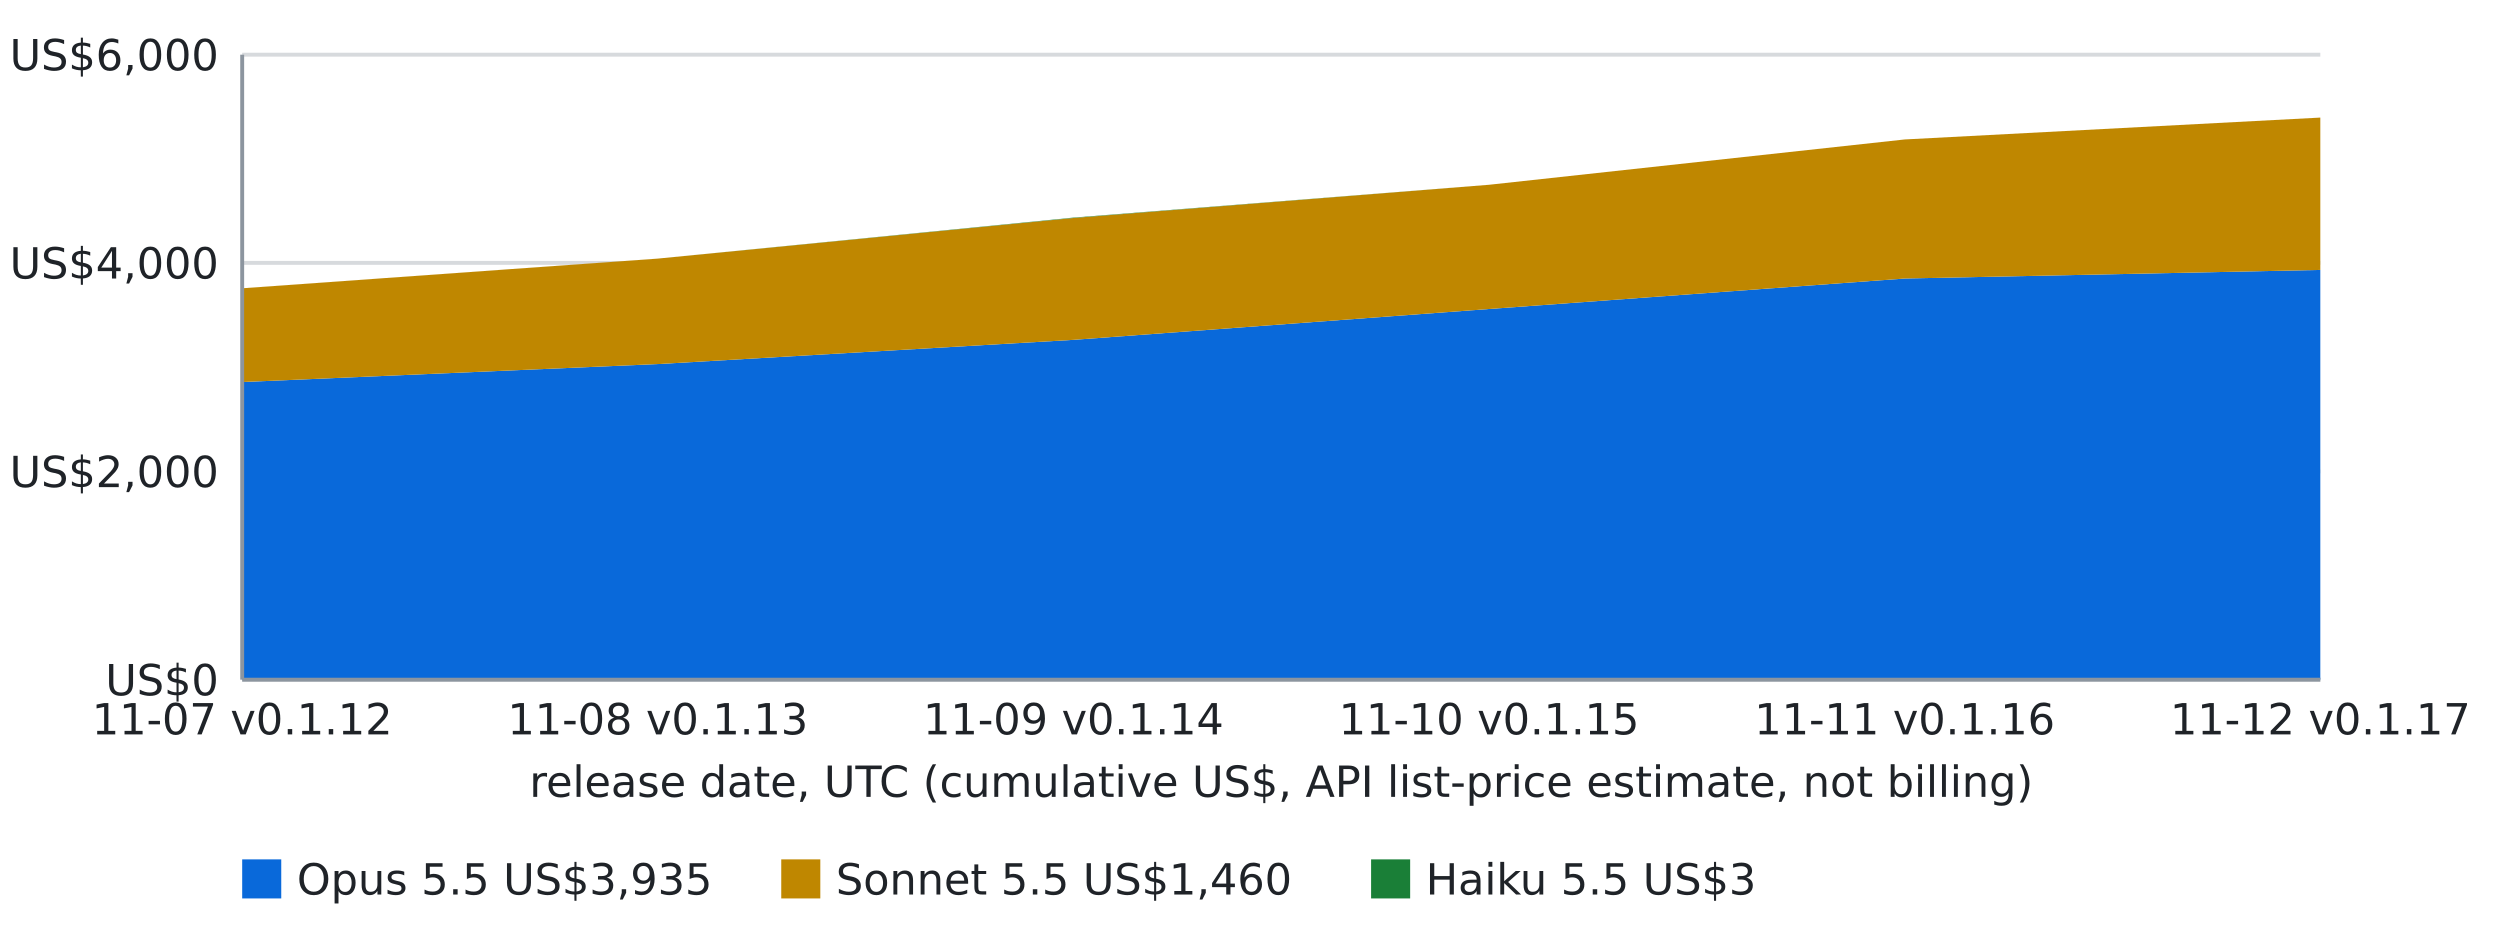
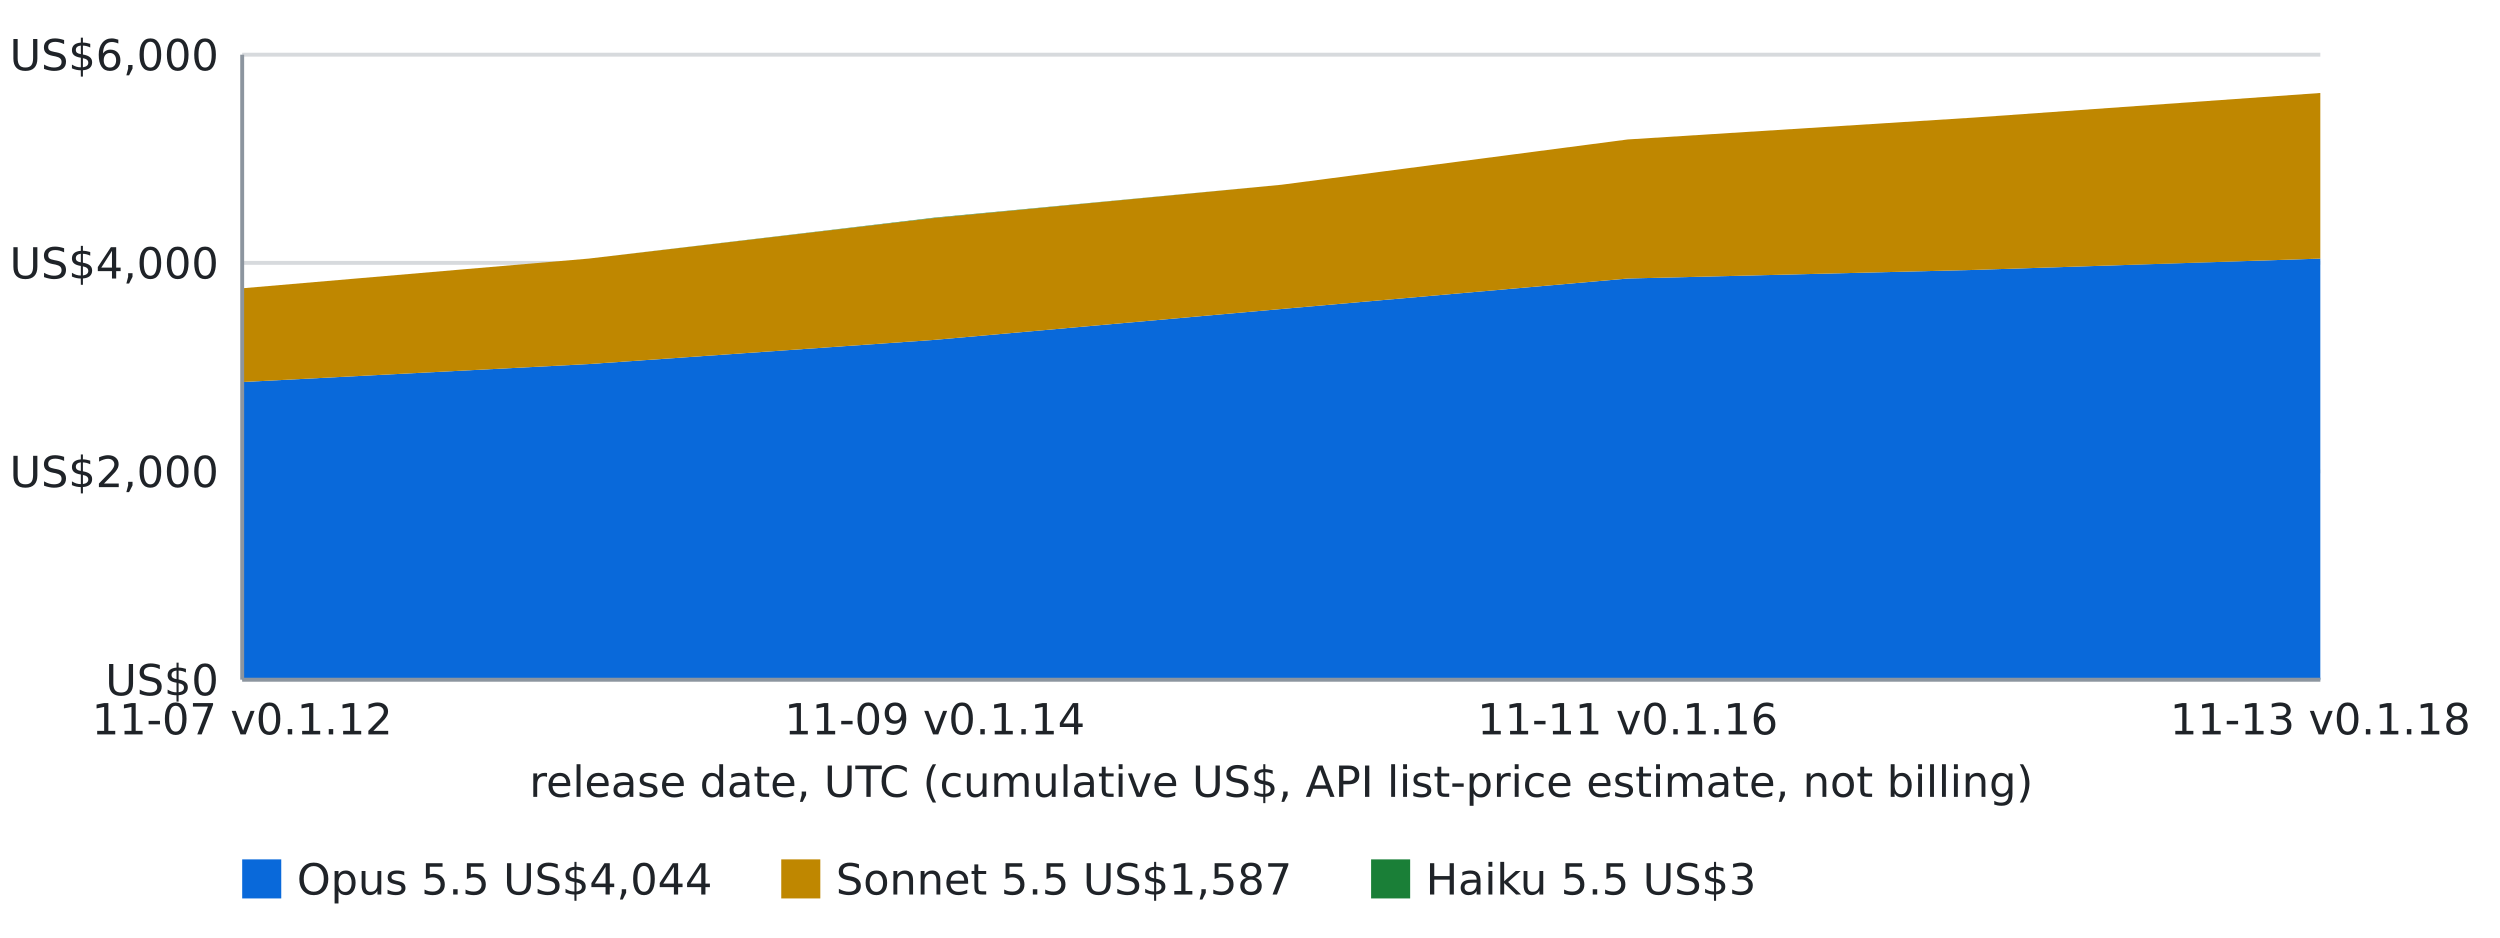
- <svg xmlns="http://www.w3.org/2000/svg" width="640" height="240" viewBox="0 0 640 240" role="img" aria-label="Cumulative build cost, API list-price estimate, not billing: 2026-11-07 v0.1.12 US$3,758; 2026-11-08 v0.1.13 US$4,042; 2026-11-09 v0.1.14 US$4,436; 2026-11-10 v0.1.15 US$4,753; 2026-11-11 v0.1.16 US$5,187; 2026-11-12 v0.1.17 US$5,398">
+ <svg xmlns="http://www.w3.org/2000/svg" width="640" height="240" viewBox="0 0 640 240" role="img" aria-label="Cumulative build cost, API list-price estimate, not billing: 2026-11-07 v0.1.12 US$3,758; 2026-11-08 v0.1.13 US$4,042; 2026-11-09 v0.1.14 US$4,436; 2026-11-10 v0.1.15 US$4,753; 2026-11-11 v0.1.16 US$5,187; 2026-11-12 v0.1.17 US$5,398; 2026-11-13 v0.1.18 US$5,634">
  <style>text{fill:#1f2328;font:11px Verdana,DejaVu Sans,sans-serif;font-variant-numeric:tabular-nums}.ax{stroke:#8c959f;stroke-width:1}.gr{stroke:#8c959f;stroke-opacity:.35;stroke-width:1}@media (prefers-color-scheme:dark){text{fill:#e6edf3}}.s0{fill:#0969da}.s1{fill:#bf8700}.s2{fill:#1a7f37}.s3{fill:#cf222e}.s4{fill:#8250df}.s5{fill:#6e7781}@media (prefers-color-scheme:dark){.s0{fill:#388bfd}.s1{fill:#d29922}.s2{fill:#3fb950}.s3{fill:#f85149}.s4{fill:#a371f7}.s5{fill:#8b949e}}</style>
  <line class="gr" x1="62" y1="174.0" x2="594" y2="174.0" />
  <text x="56" y="178.0" text-anchor="end">US$0</text>
  <line class="gr" x1="62" y1="120.7" x2="594" y2="120.7" />
  <text x="56" y="124.7" text-anchor="end">US$2,000</text>
  <line class="gr" x1="62" y1="67.3" x2="594" y2="67.3" />
  <text x="56" y="71.3" text-anchor="end">US$4,000</text>
  <line class="gr" x1="62" y1="14.0" x2="594" y2="14.0" />
  <text x="56" y="18.0" text-anchor="end">US$6,000</text>
-   <polygon points="62.0,97.8 168.4,93.2 274.8,87.0 381.2,79.1 487.6,71.3 594.0,69.1 594.0,174.0 487.6,174.0 381.2,174.0 274.8,174.0 168.4,174.0 62.0,174.0" class="s0" />
-   <polygon points="62.0,73.8 168.4,66.2 274.8,55.8 381.2,47.3 487.6,35.7 594.0,30.1 594.0,69.1 487.6,71.3 381.2,79.1 274.8,87.0 168.4,93.2 62.0,97.8" class="s1" />
-   <polygon points="62.0,73.8 168.4,66.2 274.8,55.7 381.2,47.3 487.6,35.7 594.0,30.1 594.0,30.1 487.6,35.7 381.2,47.3 274.8,55.8 168.4,66.2 62.0,73.8" class="s2" />
+   <polygon points="62.0,97.8 150.7,93.2 239.3,87.0 328.0,79.1 416.7,71.3 505.3,69.1 594.0,66.2 594.0,174.0 505.3,174.0 416.7,174.0 328.0,174.0 239.3,174.0 150.7,174.0 62.0,174.0" class="s0" />
+   <polygon points="62.0,73.8 150.7,66.2 239.3,55.8 328.0,47.3 416.7,35.7 505.3,30.1 594.0,23.8 594.0,66.2 505.3,69.1 416.7,71.3 328.0,79.1 239.3,87.0 150.7,93.2 62.0,97.8" class="s1" />
+   <polygon points="62.0,73.8 150.7,66.2 239.3,55.7 328.0,47.3 416.7,35.7 505.3,30.1 594.0,23.8 594.0,23.8 505.3,30.1 416.7,35.7 328.0,47.3 239.3,55.8 150.7,66.2 62.0,73.8" class="s2" />
  <line class="ax" x1="62" y1="14" x2="62" y2="174" />
  <line class="ax" x1="62" y1="174" x2="594" y2="174" />
  <text x="62.0" y="188" text-anchor="middle">11-07 v0.1.12</text>
-   <text x="168.4" y="188" text-anchor="middle">11-08 v0.1.13</text>
-   <text x="274.8" y="188" text-anchor="middle">11-09 v0.1.14</text>
-   <text x="381.2" y="188" text-anchor="middle">11-10 v0.1.15</text>
-   <text x="487.6" y="188" text-anchor="middle">11-11 v0.1.16</text>
-   <text x="594.0" y="188" text-anchor="middle">11-12 v0.1.17</text>
+   <text x="239.3" y="188" text-anchor="middle">11-09 v0.1.14</text>
+   <text x="416.7" y="188" text-anchor="middle">11-11 v0.1.16</text>
+   <text x="594.0" y="188" text-anchor="middle">11-13 v0.1.18</text>
  <text x="328" y="204" text-anchor="middle">release date, UTC (cumulative US$, API list-price estimate, not billing)</text>
  <rect x="62" y="220" width="10" height="10" class="s0" />
-   <text x="76" y="229">Opus 5.5 US$3,935</text>
+   <text x="76" y="229">Opus 5.5 US$4,044</text>
  <rect x="200" y="220" width="10" height="10" class="s1" />
-   <text x="214" y="229">Sonnet 5.5 US$1,460</text>
+   <text x="214" y="229">Sonnet 5.5 US$1,587</text>
  <rect x="351" y="220" width="10" height="10" class="s2" />
  <text x="365" y="229">Haiku 5.5 US$3</text>
</svg>
